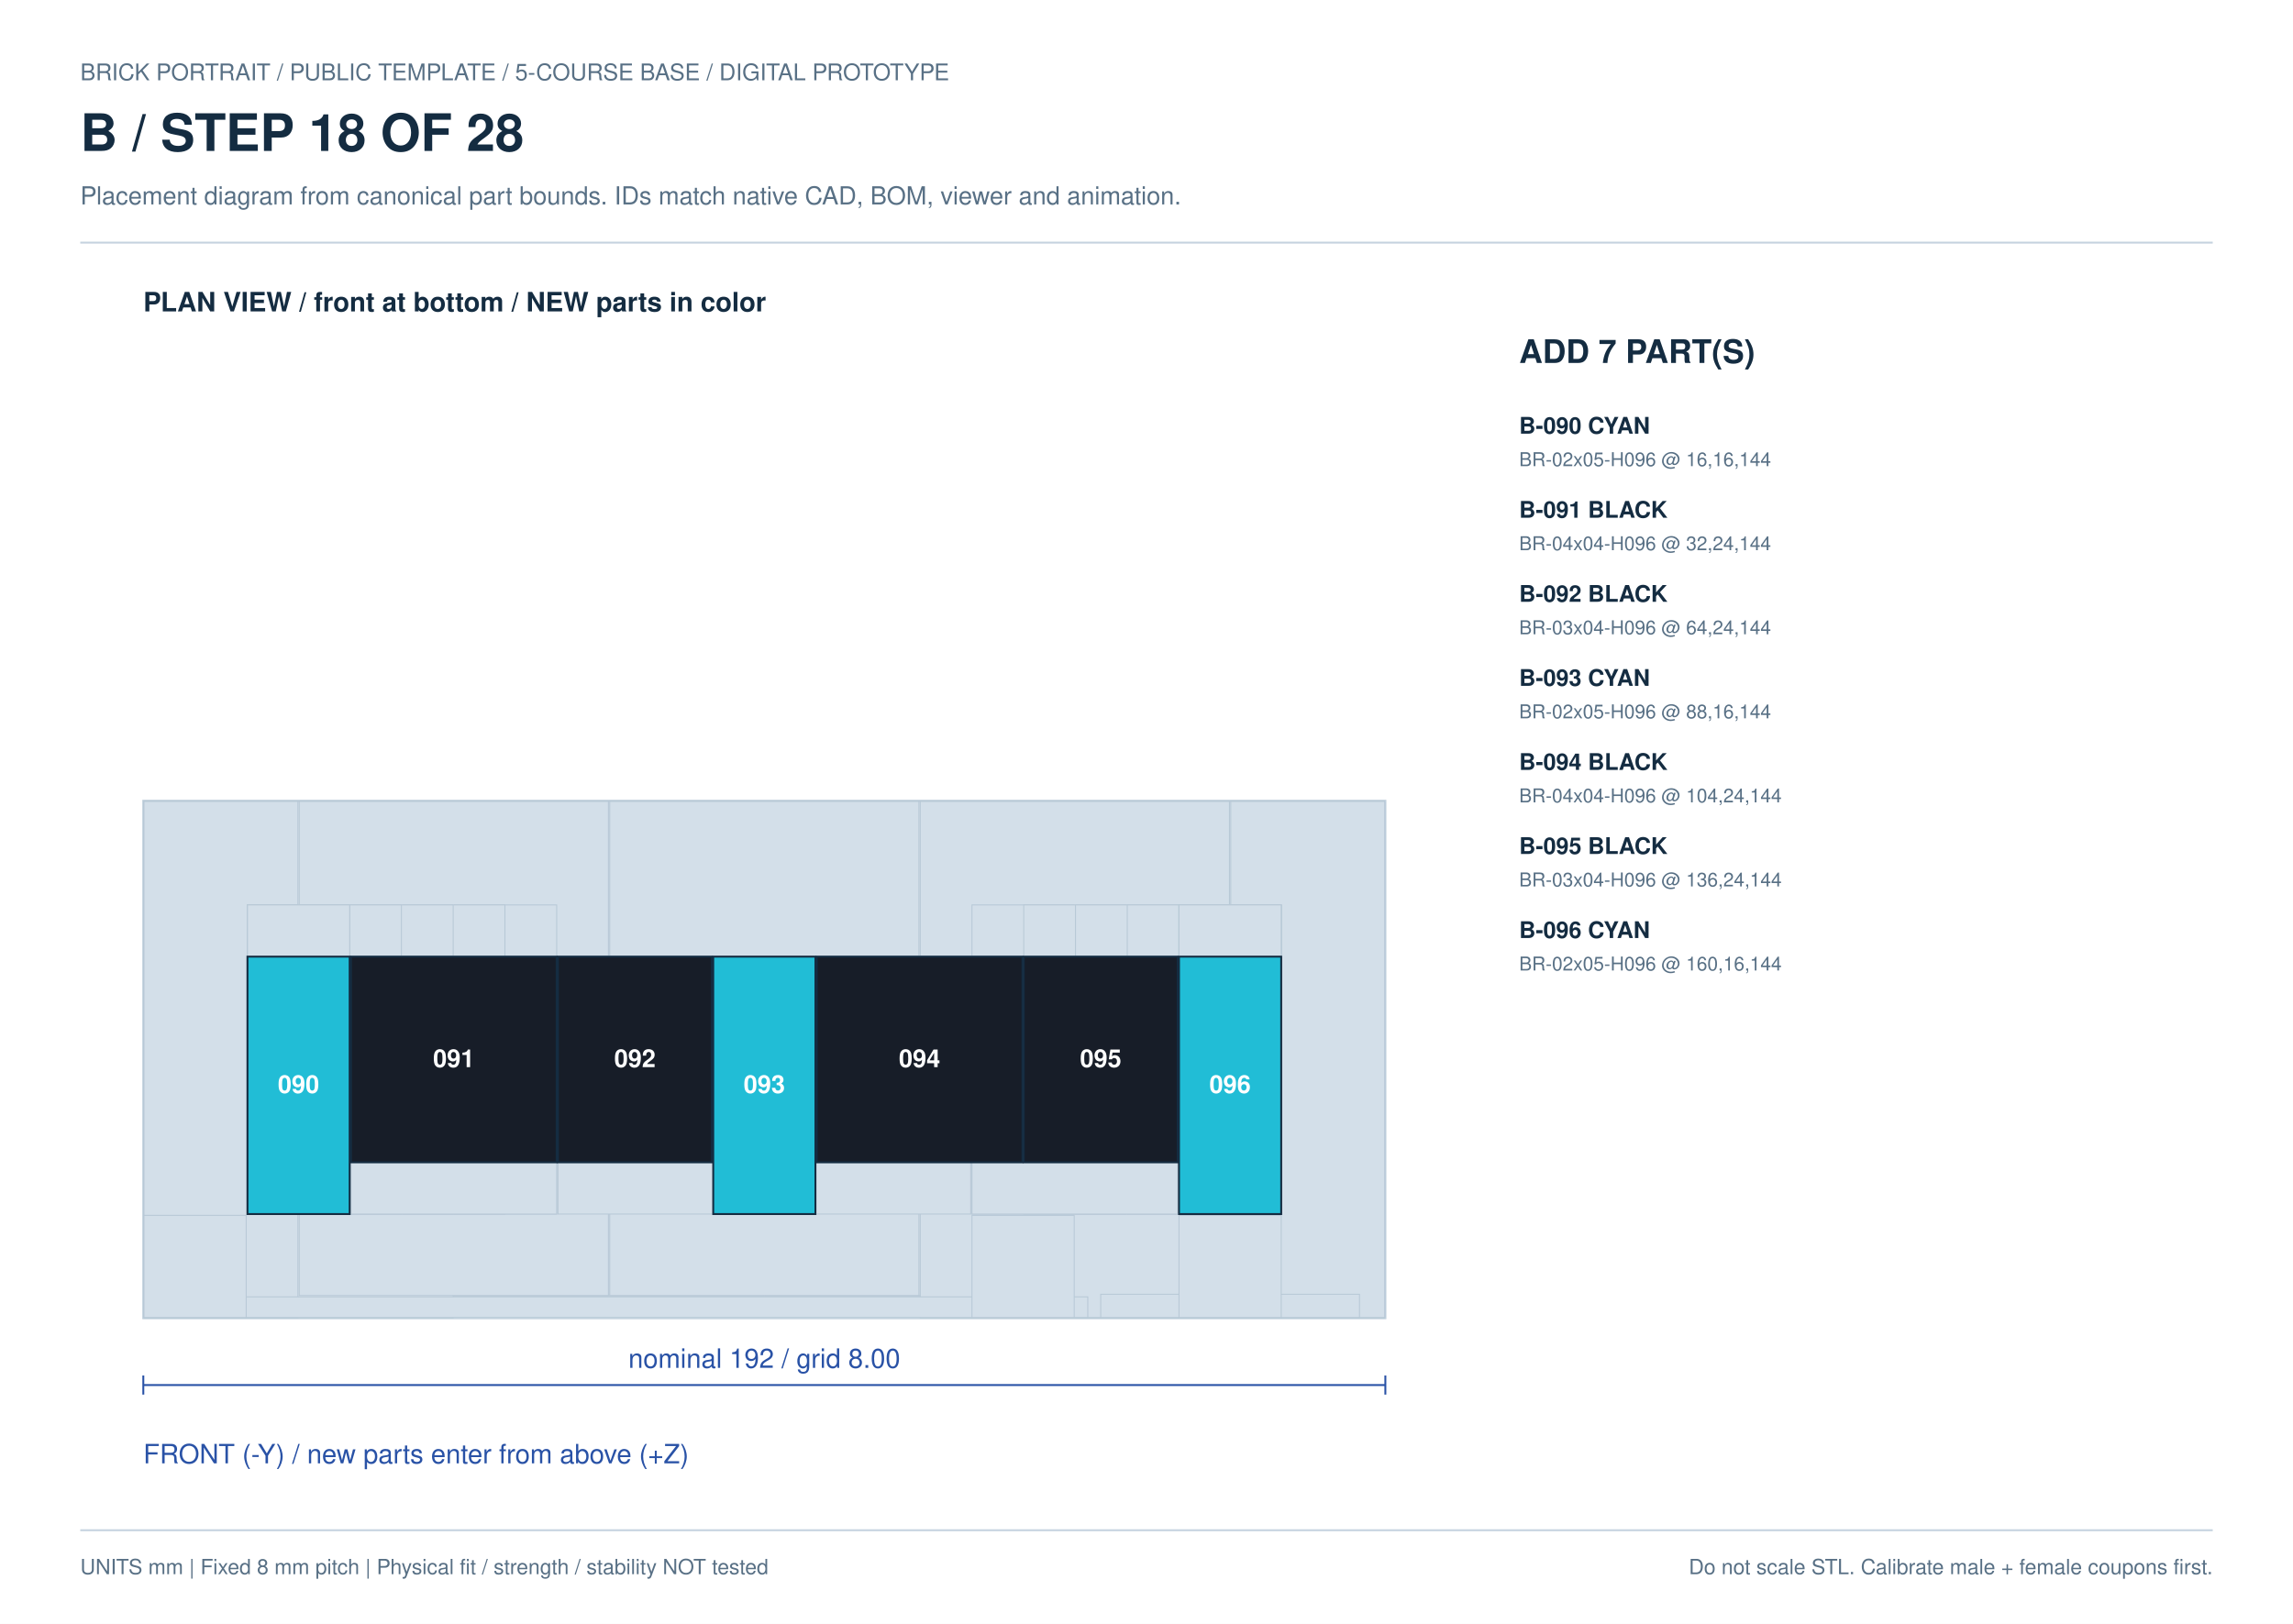
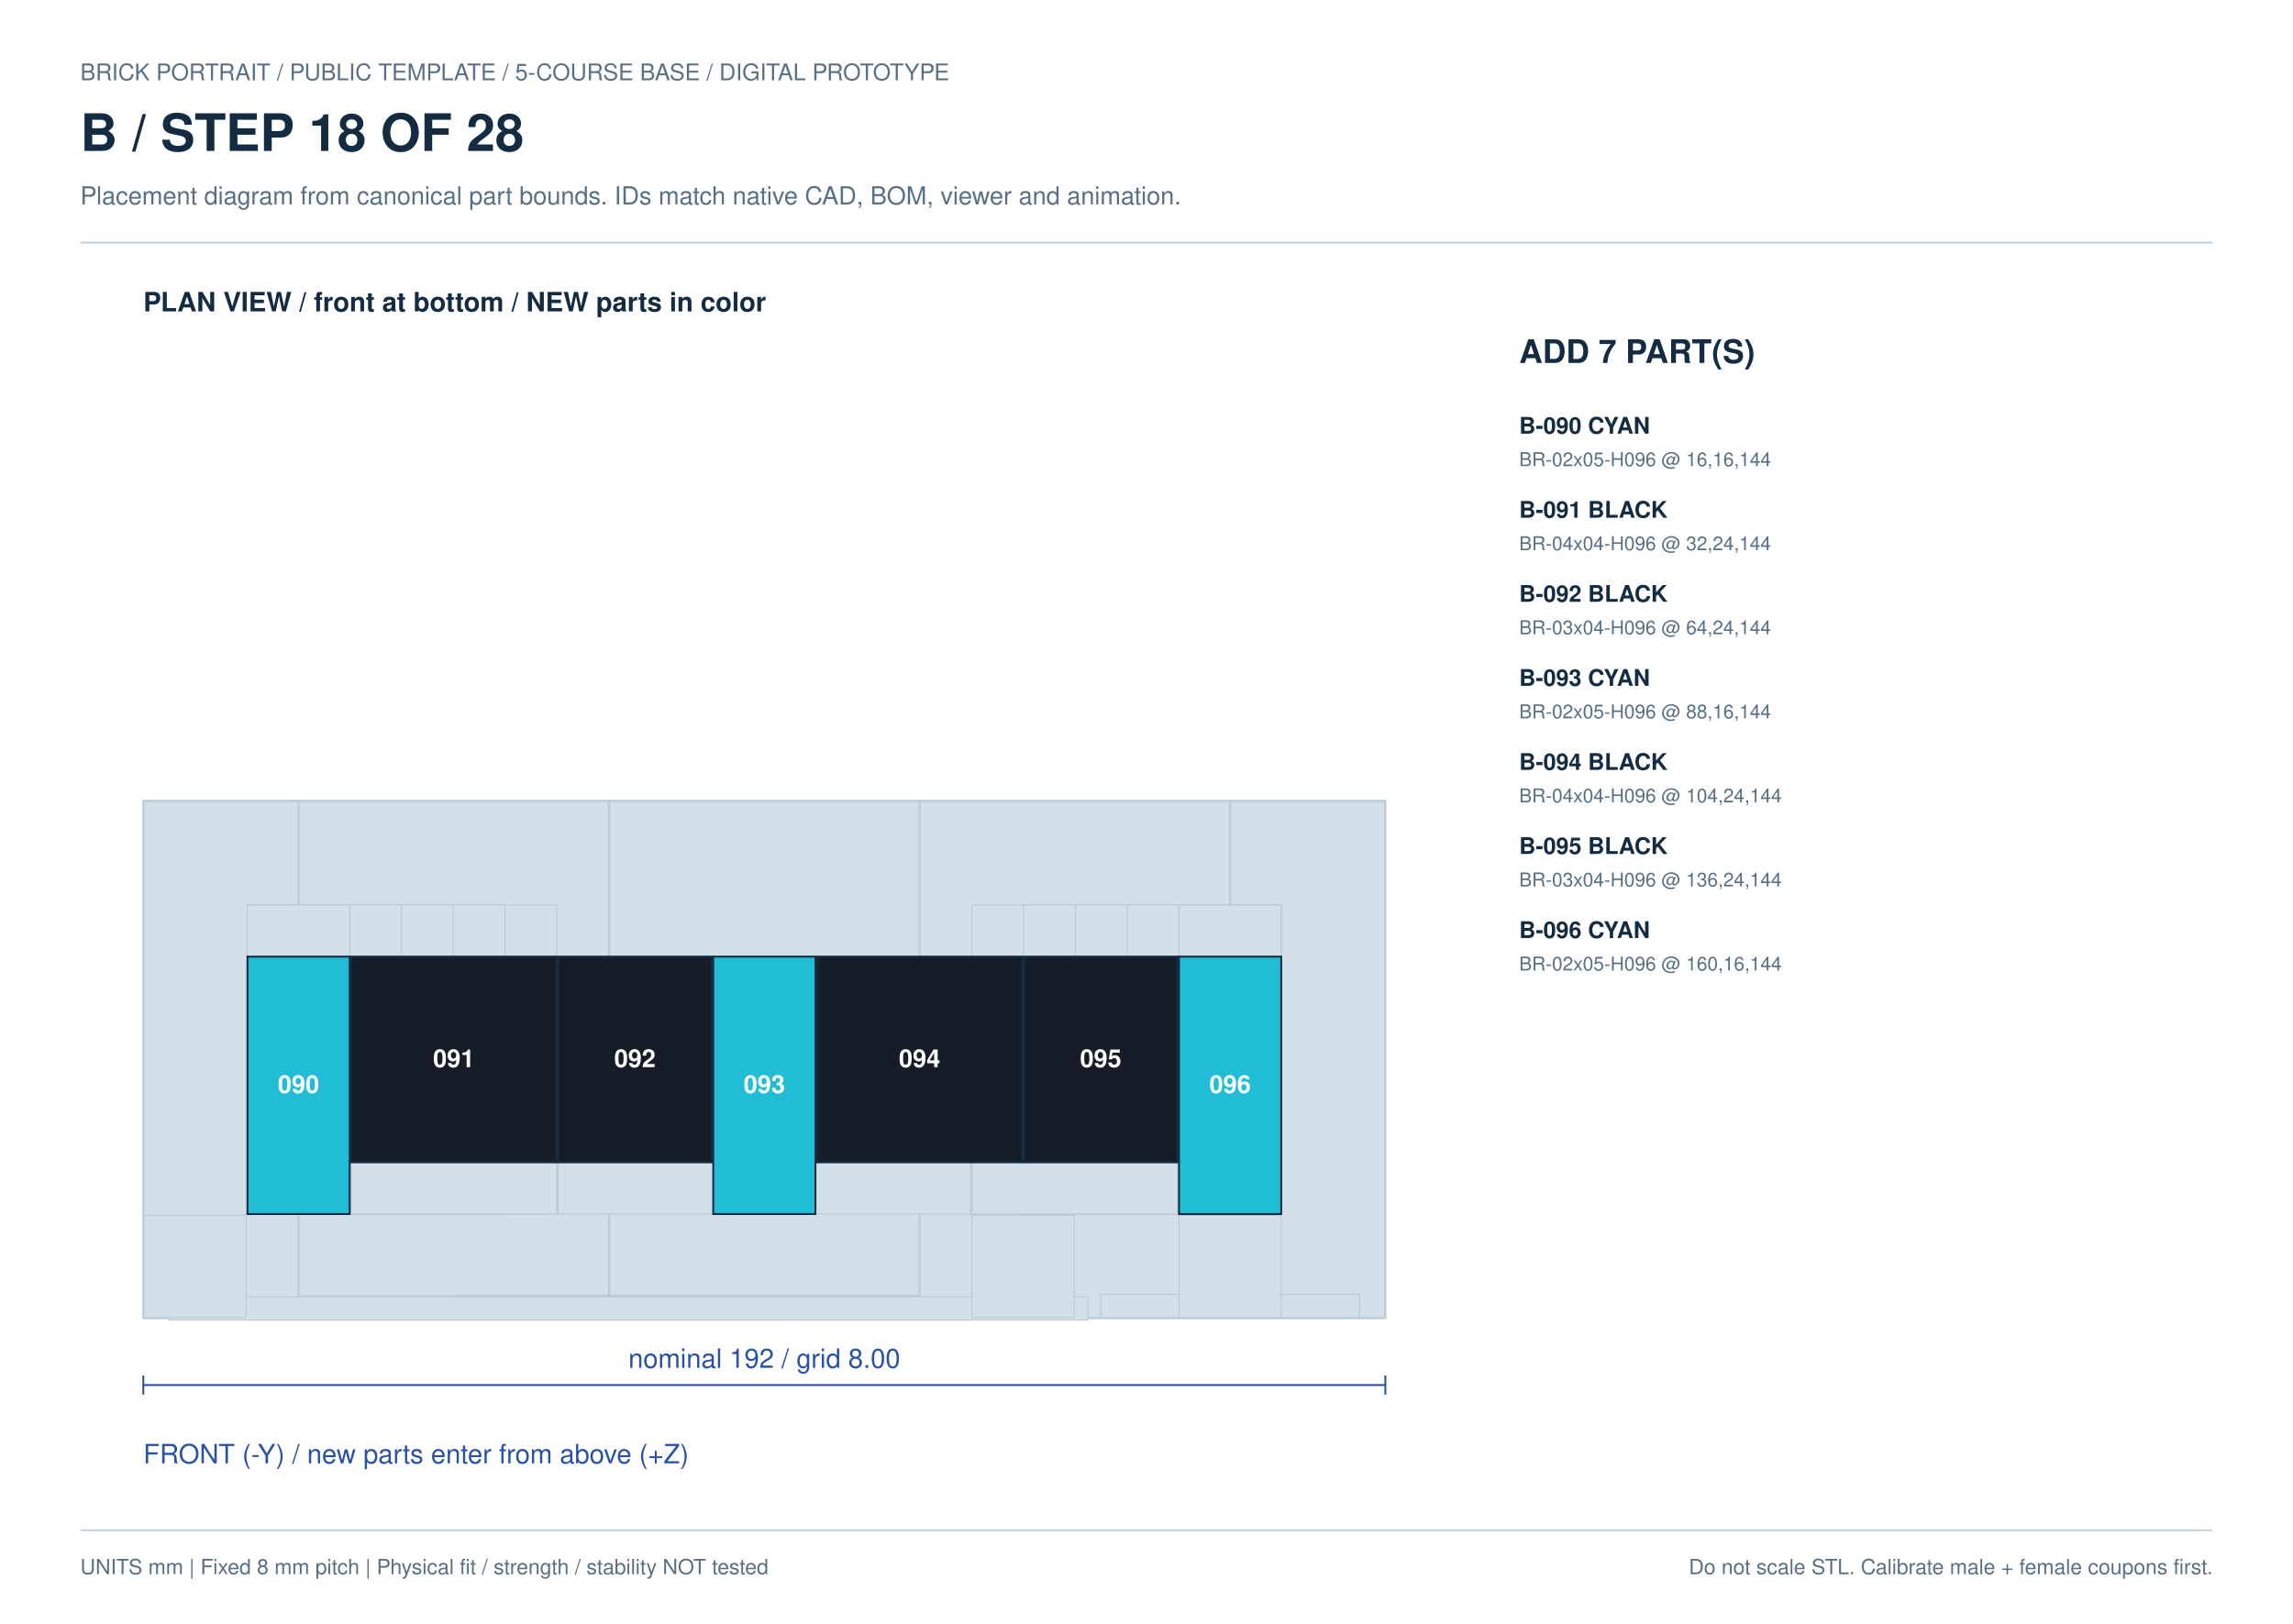
<svg xmlns="http://www.w3.org/2000/svg" width="420mm" height="297.5mm" viewBox="0 0 1200 850">
  <rect width="1200" height="850" fill="white" />
  <text x="42" y="42" font-family="Helvetica,Arial,sans-serif" font-size="12" fill="#587085" font-weight="normal" text-anchor="start">BRICK PORTRAIT / PUBLIC TEMPLATE / 5-COURSE BASE / DIGITAL PROTOTYPE</text>
  <text x="42" y="79" font-family="Helvetica,Arial,sans-serif" font-size="27" fill="#142c41" font-weight="bold" text-anchor="start">B / STEP 18 OF 28</text>
  <text x="42" y="107" font-family="Helvetica,Arial,sans-serif" font-size="13" fill="#587085" font-weight="normal" text-anchor="start">Placement diagram from canonical part bounds. IDs match native CAD, BOM, viewer and animation.</text>
  <line x1="42" y1="127" x2="1158" y2="127" stroke="#c5d3df" stroke-width="1" />
  <text x="75" y="163" font-family="Helvetica,Arial,sans-serif" font-size="14" fill="#142c41" font-weight="bold" text-anchor="start">PLAN VIEW / front at bottom / NEW parts in color</text>
  <rect x="75" y="419.167" width="650.0" height="270.833" fill="#edf3f8" stroke="#b7c8d6" />
  <line x1="75.0" y1="419.167" x2="75.0" y2="690" stroke="#d0dde8" stroke-width="0.5" />
  <line x1="102.083" y1="419.167" x2="102.083" y2="690" stroke="#d0dde8" stroke-width="0.5" />
  <line x1="129.167" y1="419.167" x2="129.167" y2="690" stroke="#d0dde8" stroke-width="0.5" />
  <line x1="156.25" y1="419.167" x2="156.25" y2="690" stroke="#d0dde8" stroke-width="0.5" />
  <line x1="183.333" y1="419.167" x2="183.333" y2="690" stroke="#d0dde8" stroke-width="0.5" />
  <line x1="210.417" y1="419.167" x2="210.417" y2="690" stroke="#d0dde8" stroke-width="0.5" />
  <line x1="237.5" y1="419.167" x2="237.5" y2="690" stroke="#d0dde8" stroke-width="0.5" />
  <line x1="264.583" y1="419.167" x2="264.583" y2="690" stroke="#d0dde8" stroke-width="0.5" />
  <line x1="291.667" y1="419.167" x2="291.667" y2="690" stroke="#d0dde8" stroke-width="0.5" />
  <line x1="318.75" y1="419.167" x2="318.75" y2="690" stroke="#d0dde8" stroke-width="0.5" />
  <line x1="345.833" y1="419.167" x2="345.833" y2="690" stroke="#d0dde8" stroke-width="0.5" />
  <line x1="372.917" y1="419.167" x2="372.917" y2="690" stroke="#d0dde8" stroke-width="0.5" />
  <line x1="400.0" y1="419.167" x2="400.0" y2="690" stroke="#d0dde8" stroke-width="0.5" />
  <line x1="427.083" y1="419.167" x2="427.083" y2="690" stroke="#d0dde8" stroke-width="0.5" />
  <line x1="454.167" y1="419.167" x2="454.167" y2="690" stroke="#d0dde8" stroke-width="0.5" />
  <line x1="481.25" y1="419.167" x2="481.25" y2="690" stroke="#d0dde8" stroke-width="0.5" />
  <line x1="508.333" y1="419.167" x2="508.333" y2="690" stroke="#d0dde8" stroke-width="0.5" />
  <line x1="535.417" y1="419.167" x2="535.417" y2="690" stroke="#d0dde8" stroke-width="0.5" />
  <line x1="562.5" y1="419.167" x2="562.5" y2="690" stroke="#d0dde8" stroke-width="0.5" />
  <line x1="589.583" y1="419.167" x2="589.583" y2="690" stroke="#d0dde8" stroke-width="0.5" />
  <line x1="616.667" y1="419.167" x2="616.667" y2="690" stroke="#d0dde8" stroke-width="0.5" />
  <line x1="643.75" y1="419.167" x2="643.75" y2="690" stroke="#d0dde8" stroke-width="0.5" />
  <line x1="670.833" y1="419.167" x2="670.833" y2="690" stroke="#d0dde8" stroke-width="0.5" />
  <line x1="697.917" y1="419.167" x2="697.917" y2="690" stroke="#d0dde8" stroke-width="0.5" />
  <line x1="725.0" y1="419.167" x2="725.0" y2="690" stroke="#d0dde8" stroke-width="0.5" />
  <line x1="75" y1="690.0" x2="725.0" y2="690.0" stroke="#d0dde8" stroke-width="0.5" />
  <line x1="75" y1="662.917" x2="725.0" y2="662.917" stroke="#d0dde8" stroke-width="0.5" />
  <line x1="75" y1="635.833" x2="725.0" y2="635.833" stroke="#d0dde8" stroke-width="0.5" />
  <line x1="75" y1="608.75" x2="725.0" y2="608.75" stroke="#d0dde8" stroke-width="0.5" />
  <line x1="75" y1="581.667" x2="725.0" y2="581.667" stroke="#d0dde8" stroke-width="0.5" />
  <line x1="75" y1="554.583" x2="725.0" y2="554.583" stroke="#d0dde8" stroke-width="0.5" />
  <line x1="75" y1="527.5" x2="725.0" y2="527.5" stroke="#d0dde8" stroke-width="0.5" />
  <line x1="75" y1="500.417" x2="725.0" y2="500.417" stroke="#d0dde8" stroke-width="0.5" />
  <line x1="75" y1="473.333" x2="725.0" y2="473.333" stroke="#d0dde8" stroke-width="0.5" />
  <line x1="75" y1="446.25" x2="725.0" y2="446.25" stroke="#d0dde8" stroke-width="0.5" />
  <line x1="75" y1="419.167" x2="725.0" y2="419.167" stroke="#d0dde8" stroke-width="0.5" />
  <rect x="75.339" y="419.505" width="649.323" height="270.156" fill="#d3dfe9" stroke="#b7c8d6" stroke-width="0.5" />
  <rect x="75.339" y="419.505" width="161.823" height="270.156" fill="#d3dfe9" stroke="#b7c8d6" stroke-width="0.5" />
  <rect x="237.839" y="419.505" width="161.823" height="258.646" fill="#d3dfe9" stroke="#b7c8d6" stroke-width="0.5" />
  <rect x="400.339" y="419.505" width="161.823" height="258.646" fill="#d3dfe9" stroke="#b7c8d6" stroke-width="0.5" />
  <rect x="562.839" y="419.505" width="161.823" height="270.156" fill="#d3dfe9" stroke="#b7c8d6" stroke-width="0.5" />
  <rect x="75.339" y="419.505" width="80.573" height="270.156" fill="#d3dfe9" stroke="#b7c8d6" stroke-width="0.5" />
  <rect x="156.589" y="419.505" width="161.823" height="258.646" fill="#d3dfe9" stroke="#b7c8d6" stroke-width="0.5" />
  <rect x="319.089" y="419.505" width="161.823" height="258.646" fill="#d3dfe9" stroke="#b7c8d6" stroke-width="0.5" />
  <rect x="481.589" y="419.505" width="161.823" height="270.156" fill="#d3dfe9" stroke="#b7c8d6" stroke-width="0.5" />
  <rect x="644.089" y="419.505" width="80.573" height="270.156" fill="#d3dfe9" stroke="#b7c8d6" stroke-width="0.5" />
  <rect x="75.339" y="419.505" width="161.823" height="270.156" fill="#d3dfe9" stroke="#b7c8d6" stroke-width="0.5" />
  <rect x="237.839" y="419.505" width="161.823" height="258.646" fill="#d3dfe9" stroke="#b7c8d6" stroke-width="0.5" />
  <rect x="400.339" y="419.505" width="161.823" height="258.646" fill="#d3dfe9" stroke="#b7c8d6" stroke-width="0.5" />
  <rect x="562.839" y="419.505" width="161.823" height="270.156" fill="#d3dfe9" stroke="#b7c8d6" stroke-width="0.5" />
  <rect x="75.339" y="419.505" width="80.573" height="270.156" fill="#d3dfe9" stroke="#b7c8d6" stroke-width="0.5" />
  <rect x="156.589" y="419.505" width="161.823" height="258.646" fill="#d3dfe9" stroke="#b7c8d6" stroke-width="0.5" />
  <rect x="319.089" y="419.505" width="161.823" height="258.646" fill="#d3dfe9" stroke="#b7c8d6" stroke-width="0.5" />
  <rect x="481.589" y="419.505" width="161.823" height="270.156" fill="#d3dfe9" stroke="#b7c8d6" stroke-width="0.5" />
  <rect x="644.089" y="419.505" width="80.573" height="270.156" fill="#d3dfe9" stroke="#b7c8d6" stroke-width="0.5" />
-   <rect x="88.542" y="678.828" width="480.729" height="10.833" fill="#d3dfe9" stroke="#b7c8d6" stroke-width="0.5" />
+   <rect x="88.542" y="678.828" width="480.729" height="12.188" fill="#d3dfe9" stroke="#b7c8d6" stroke-width="0.5" />
  <rect x="576.042" y="677.474" width="135.417" height="12.188" fill="#d3dfe9" stroke="#b7c8d6" stroke-width="0.5" />
  <rect x="75.339" y="636.172" width="53.49" height="53.49" fill="#d3dfe9" stroke="#b7c8d6" stroke-width="0.5" />
  <rect x="508.672" y="636.172" width="53.49" height="53.49" fill="#d3dfe9" stroke="#b7c8d6" stroke-width="0.5" />
  <rect x="617.005" y="636.172" width="53.49" height="53.49" fill="#d3dfe9" stroke="#b7c8d6" stroke-width="0.5" />
  <rect x="264.922" y="500.755" width="107.656" height="107.656" fill="#d3dfe9" stroke="#b7c8d6" stroke-width="0.5" />
  <rect x="373.255" y="500.755" width="107.656" height="107.656" fill="#d3dfe9" stroke="#b7c8d6" stroke-width="0.5" />
  <rect x="481.589" y="500.755" width="53.49" height="107.656" fill="#d3dfe9" stroke="#b7c8d6" stroke-width="0.5" />
  <rect x="237.839" y="473.672" width="53.49" height="161.823" fill="#d3dfe9" stroke="#b7c8d6" stroke-width="0.5" />
  <rect x="292.005" y="500.755" width="53.49" height="107.656" fill="#d3dfe9" stroke="#b7c8d6" stroke-width="0.5" />
  <rect x="346.172" y="500.755" width="107.656" height="107.656" fill="#d3dfe9" stroke="#b7c8d6" stroke-width="0.5" />
  <rect x="454.505" y="500.755" width="53.49" height="107.656" fill="#d3dfe9" stroke="#b7c8d6" stroke-width="0.5" />
  <rect x="508.672" y="473.672" width="53.49" height="161.823" fill="#d3dfe9" stroke="#b7c8d6" stroke-width="0.5" />
  <rect x="210.755" y="473.672" width="53.49" height="161.823" fill="#d3dfe9" stroke="#b7c8d6" stroke-width="0.5" />
  <rect x="264.922" y="500.755" width="107.656" height="107.656" fill="#d3dfe9" stroke="#b7c8d6" stroke-width="0.5" />
  <rect x="373.255" y="500.755" width="107.656" height="107.656" fill="#d3dfe9" stroke="#b7c8d6" stroke-width="0.5" />
  <rect x="481.589" y="500.755" width="53.49" height="107.656" fill="#d3dfe9" stroke="#b7c8d6" stroke-width="0.5" />
  <rect x="535.755" y="473.672" width="53.49" height="161.823" fill="#d3dfe9" stroke="#b7c8d6" stroke-width="0.5" />
  <rect x="183.672" y="473.672" width="53.49" height="161.823" fill="#d3dfe9" stroke="#b7c8d6" stroke-width="0.5" />
  <rect x="237.839" y="500.755" width="53.49" height="107.656" fill="#d3dfe9" stroke="#b7c8d6" stroke-width="0.5" />
  <rect x="292.005" y="500.755" width="107.656" height="107.656" fill="#d3dfe9" stroke="#b7c8d6" stroke-width="0.5" />
  <rect x="400.339" y="500.755" width="107.656" height="107.656" fill="#d3dfe9" stroke="#b7c8d6" stroke-width="0.5" />
  <rect x="508.672" y="500.755" width="53.49" height="107.656" fill="#d3dfe9" stroke="#b7c8d6" stroke-width="0.5" />
  <rect x="562.839" y="473.672" width="53.49" height="161.823" fill="#d3dfe9" stroke="#b7c8d6" stroke-width="0.5" />
  <rect x="156.589" y="473.672" width="53.49" height="161.823" fill="#d3dfe9" stroke="#b7c8d6" stroke-width="0.5" />
  <rect x="210.755" y="500.755" width="107.656" height="107.656" fill="#d3dfe9" stroke="#b7c8d6" stroke-width="0.5" />
  <rect x="319.089" y="500.755" width="26.406" height="107.656" fill="#d3dfe9" stroke="#b7c8d6" stroke-width="0.5" />
  <rect x="346.172" y="500.755" width="107.656" height="107.656" fill="#d3dfe9" stroke="#b7c8d6" stroke-width="0.5" />
  <rect x="454.505" y="500.755" width="26.406" height="107.656" fill="#d3dfe9" stroke="#b7c8d6" stroke-width="0.5" />
  <rect x="481.589" y="500.755" width="107.656" height="107.656" fill="#d3dfe9" stroke="#b7c8d6" stroke-width="0.5" />
  <rect x="589.922" y="473.672" width="53.49" height="161.823" fill="#d3dfe9" stroke="#b7c8d6" stroke-width="0.5" />
  <rect x="129.505" y="473.672" width="53.49" height="161.823" fill="#d3dfe9" stroke="#b7c8d6" stroke-width="0.5" />
  <rect x="183.672" y="500.755" width="53.49" height="107.656" fill="#d3dfe9" stroke="#b7c8d6" stroke-width="0.5" />
  <rect x="237.839" y="500.755" width="80.573" height="107.656" fill="#d3dfe9" stroke="#b7c8d6" stroke-width="0.5" />
  <rect x="319.089" y="500.755" width="26.406" height="107.656" fill="#d3dfe9" stroke="#b7c8d6" stroke-width="0.5" />
  <rect x="346.172" y="500.755" width="53.49" height="107.656" fill="#d3dfe9" stroke="#b7c8d6" stroke-width="0.5" />
  <rect x="400.339" y="500.755" width="53.49" height="107.656" fill="#d3dfe9" stroke="#b7c8d6" stroke-width="0.5" />
  <rect x="454.505" y="500.755" width="26.406" height="107.656" fill="#d3dfe9" stroke="#b7c8d6" stroke-width="0.5" />
  <rect x="481.589" y="500.755" width="53.49" height="107.656" fill="#d3dfe9" stroke="#b7c8d6" stroke-width="0.5" />
  <rect x="535.755" y="500.755" width="80.573" height="107.656" fill="#d3dfe9" stroke="#b7c8d6" stroke-width="0.5" />
  <rect x="617.005" y="473.672" width="53.49" height="161.823" fill="#d3dfe9" stroke="#b7c8d6" stroke-width="0.5" />
  <rect x="129.505" y="473.672" width="53.49" height="161.823" fill="#d3dfe9" stroke="#b7c8d6" stroke-width="0.5" />
  <rect x="183.672" y="500.755" width="134.74" height="107.656" fill="#d3dfe9" stroke="#b7c8d6" stroke-width="0.5" />
  <rect x="319.089" y="500.755" width="26.406" height="107.656" fill="#d3dfe9" stroke="#b7c8d6" stroke-width="0.5" />
  <rect x="346.172" y="500.755" width="107.656" height="107.656" fill="#d3dfe9" stroke="#b7c8d6" stroke-width="0.5" />
  <rect x="454.505" y="500.755" width="26.406" height="107.656" fill="#d3dfe9" stroke="#b7c8d6" stroke-width="0.5" />
  <rect x="481.589" y="500.755" width="134.74" height="107.656" fill="#d3dfe9" stroke="#b7c8d6" stroke-width="0.5" />
  <rect x="617.005" y="473.672" width="53.49" height="161.823" fill="#d3dfe9" stroke="#b7c8d6" stroke-width="0.5" />
  <rect x="129.505" y="473.672" width="53.49" height="161.823" fill="#d3dfe9" stroke="#b7c8d6" stroke-width="0.5" />
  <rect x="183.672" y="500.755" width="53.49" height="107.656" fill="#d3dfe9" stroke="#b7c8d6" stroke-width="0.5" />
  <rect x="237.839" y="500.755" width="80.573" height="107.656" fill="#d3dfe9" stroke="#b7c8d6" stroke-width="0.5" />
  <rect x="319.089" y="500.755" width="26.406" height="107.656" fill="#d3dfe9" stroke="#b7c8d6" stroke-width="0.5" />
  <rect x="346.172" y="500.755" width="53.49" height="107.656" fill="#d3dfe9" stroke="#b7c8d6" stroke-width="0.5" />
  <rect x="400.339" y="500.755" width="53.49" height="107.656" fill="#d3dfe9" stroke="#b7c8d6" stroke-width="0.5" />
  <rect x="454.505" y="500.755" width="26.406" height="107.656" fill="#d3dfe9" stroke="#b7c8d6" stroke-width="0.5" />
  <rect x="481.589" y="500.755" width="53.49" height="107.656" fill="#d3dfe9" stroke="#b7c8d6" stroke-width="0.5" />
  <rect x="535.755" y="500.755" width="80.573" height="107.656" fill="#d3dfe9" stroke="#b7c8d6" stroke-width="0.5" />
  <rect x="617.005" y="473.672" width="53.49" height="161.823" fill="#d3dfe9" stroke="#b7c8d6" stroke-width="0.5" />
  <rect x="129.505" y="473.672" width="53.49" height="161.823" fill="#d3dfe9" stroke="#b7c8d6" stroke-width="0.5" />
  <rect x="183.672" y="500.755" width="107.656" height="107.656" fill="#d3dfe9" stroke="#b7c8d6" stroke-width="0.5" />
  <rect x="292.005" y="500.755" width="107.656" height="107.656" fill="#d3dfe9" stroke="#b7c8d6" stroke-width="0.5" />
  <rect x="400.339" y="500.755" width="107.656" height="107.656" fill="#d3dfe9" stroke="#b7c8d6" stroke-width="0.5" />
  <rect x="508.672" y="500.755" width="107.656" height="107.656" fill="#d3dfe9" stroke="#b7c8d6" stroke-width="0.5" />
  <rect x="617.005" y="473.672" width="53.49" height="161.823" fill="#d3dfe9" stroke="#b7c8d6" stroke-width="0.5" />
  <rect x="129.505" y="500.755" width="53.49" height="134.74" fill="#d3dfe9" stroke="#b7c8d6" stroke-width="0.5" />
  <rect x="183.672" y="500.755" width="107.656" height="134.74" fill="#d3dfe9" stroke="#b7c8d6" stroke-width="0.5" />
  <rect x="292.005" y="500.755" width="107.656" height="134.74" fill="#d3dfe9" stroke="#b7c8d6" stroke-width="0.5" />
  <rect x="400.339" y="500.755" width="107.656" height="134.74" fill="#d3dfe9" stroke="#b7c8d6" stroke-width="0.5" />
  <rect x="508.672" y="500.755" width="107.656" height="134.74" fill="#d3dfe9" stroke="#b7c8d6" stroke-width="0.5" />
  <rect x="617.005" y="500.755" width="53.49" height="134.74" fill="#d3dfe9" stroke="#b7c8d6" stroke-width="0.5" />
  <rect x="129.505" y="500.755" width="53.49" height="134.74" fill="#21bdd6" stroke="#142c41" stroke-width="1" />
  <text x="156.25" y="572.125" font-family="Helvetica,Arial,sans-serif" font-size="13" fill="white" font-weight="bold" text-anchor="middle">090</text>
  <rect x="183.672" y="500.755" width="107.656" height="107.656" fill="#171d28" stroke="#142c41" stroke-width="1" />
  <text x="237.5" y="558.583" font-family="Helvetica,Arial,sans-serif" font-size="13" fill="white" font-weight="bold" text-anchor="middle">091</text>
  <rect x="292.005" y="500.755" width="80.573" height="107.656" fill="#171d28" stroke="#142c41" stroke-width="1" />
  <text x="332.292" y="558.583" font-family="Helvetica,Arial,sans-serif" font-size="13" fill="white" font-weight="bold" text-anchor="middle">092</text>
  <rect x="373.255" y="500.755" width="53.49" height="134.74" fill="#21bdd6" stroke="#142c41" stroke-width="1" />
  <text x="400.0" y="572.125" font-family="Helvetica,Arial,sans-serif" font-size="13" fill="white" font-weight="bold" text-anchor="middle">093</text>
  <rect x="427.422" y="500.755" width="107.656" height="107.656" fill="#171d28" stroke="#142c41" stroke-width="1" />
  <text x="481.25" y="558.583" font-family="Helvetica,Arial,sans-serif" font-size="13" fill="white" font-weight="bold" text-anchor="middle">094</text>
  <rect x="535.755" y="500.755" width="80.573" height="107.656" fill="#171d28" stroke="#142c41" stroke-width="1" />
  <text x="576.042" y="558.583" font-family="Helvetica,Arial,sans-serif" font-size="13" fill="white" font-weight="bold" text-anchor="middle">095</text>
  <rect x="617.005" y="500.755" width="53.49" height="134.74" fill="#21bdd6" stroke="#142c41" stroke-width="1" />
  <text x="643.75" y="572.125" font-family="Helvetica,Arial,sans-serif" font-size="13" fill="white" font-weight="bold" text-anchor="middle">096</text>
  <line x1="75" y1="725" x2="725.0" y2="725" stroke="#2952a6" stroke-width="1" />
  <line x1="75" y1="720" x2="75" y2="730" stroke="#2952a6" stroke-width="1" />
  <line x1="725.0" y1="720" x2="725.0" y2="730" stroke="#2952a6" stroke-width="1" />
  <text x="400.0" y="716" font-family="Helvetica,Arial,sans-serif" font-size="14" fill="#2952a6" font-weight="normal" text-anchor="middle">nominal 192 / grid 8.00</text>
  <text x="75" y="766" font-family="Helvetica,Arial,sans-serif" font-size="14" fill="#2952a6" font-weight="normal" text-anchor="start">FRONT (-Y)  /  new parts enter from above (+Z)</text>
  <text x="795" y="190" font-family="Helvetica,Arial,sans-serif" font-size="17" fill="#142c41" font-weight="bold" text-anchor="start">ADD 7 PART(S)</text>
  <text x="795" y="227" font-family="Helvetica,Arial,sans-serif" font-size="12" fill="#142c41" font-weight="bold" text-anchor="start">B-090  CYAN</text>
  <text x="795" y="244" font-family="Helvetica,Arial,sans-serif" font-size="10" fill="#587085" font-weight="normal" text-anchor="start">BR-02x05-H096  @ 16,16,144</text>
  <text x="795" y="271" font-family="Helvetica,Arial,sans-serif" font-size="12" fill="#142c41" font-weight="bold" text-anchor="start">B-091  BLACK</text>
  <text x="795" y="288" font-family="Helvetica,Arial,sans-serif" font-size="10" fill="#587085" font-weight="normal" text-anchor="start">BR-04x04-H096  @ 32,24,144</text>
  <text x="795" y="315" font-family="Helvetica,Arial,sans-serif" font-size="12" fill="#142c41" font-weight="bold" text-anchor="start">B-092  BLACK</text>
  <text x="795" y="332" font-family="Helvetica,Arial,sans-serif" font-size="10" fill="#587085" font-weight="normal" text-anchor="start">BR-03x04-H096  @ 64,24,144</text>
  <text x="795" y="359" font-family="Helvetica,Arial,sans-serif" font-size="12" fill="#142c41" font-weight="bold" text-anchor="start">B-093  CYAN</text>
  <text x="795" y="376" font-family="Helvetica,Arial,sans-serif" font-size="10" fill="#587085" font-weight="normal" text-anchor="start">BR-02x05-H096  @ 88,16,144</text>
  <text x="795" y="403" font-family="Helvetica,Arial,sans-serif" font-size="12" fill="#142c41" font-weight="bold" text-anchor="start">B-094  BLACK</text>
  <text x="795" y="420" font-family="Helvetica,Arial,sans-serif" font-size="10" fill="#587085" font-weight="normal" text-anchor="start">BR-04x04-H096  @ 104,24,144</text>
  <text x="795" y="447" font-family="Helvetica,Arial,sans-serif" font-size="12" fill="#142c41" font-weight="bold" text-anchor="start">B-095  BLACK</text>
  <text x="795" y="464" font-family="Helvetica,Arial,sans-serif" font-size="10" fill="#587085" font-weight="normal" text-anchor="start">BR-03x04-H096  @ 136,24,144</text>
  <text x="795" y="491" font-family="Helvetica,Arial,sans-serif" font-size="12" fill="#142c41" font-weight="bold" text-anchor="start">B-096  CYAN</text>
  <text x="795" y="508" font-family="Helvetica,Arial,sans-serif" font-size="10" fill="#587085" font-weight="normal" text-anchor="start">BR-02x05-H096  @ 160,16,144</text>
  <line x1="42" y1="801" x2="1158" y2="801" stroke="#c5d3df" stroke-width="1" />
  <text x="42" y="824" font-family="Helvetica,Arial,sans-serif" font-size="11" fill="#587085" font-weight="normal" text-anchor="start">UNITS mm | Fixed 8 mm pitch | Physical fit / strength / stability NOT tested</text>
  <text x="1158" y="824" font-family="Helvetica,Arial,sans-serif" font-size="11" fill="#587085" font-weight="normal" text-anchor="end">Do not scale STL. Calibrate male + female coupons first.</text>
</svg>
